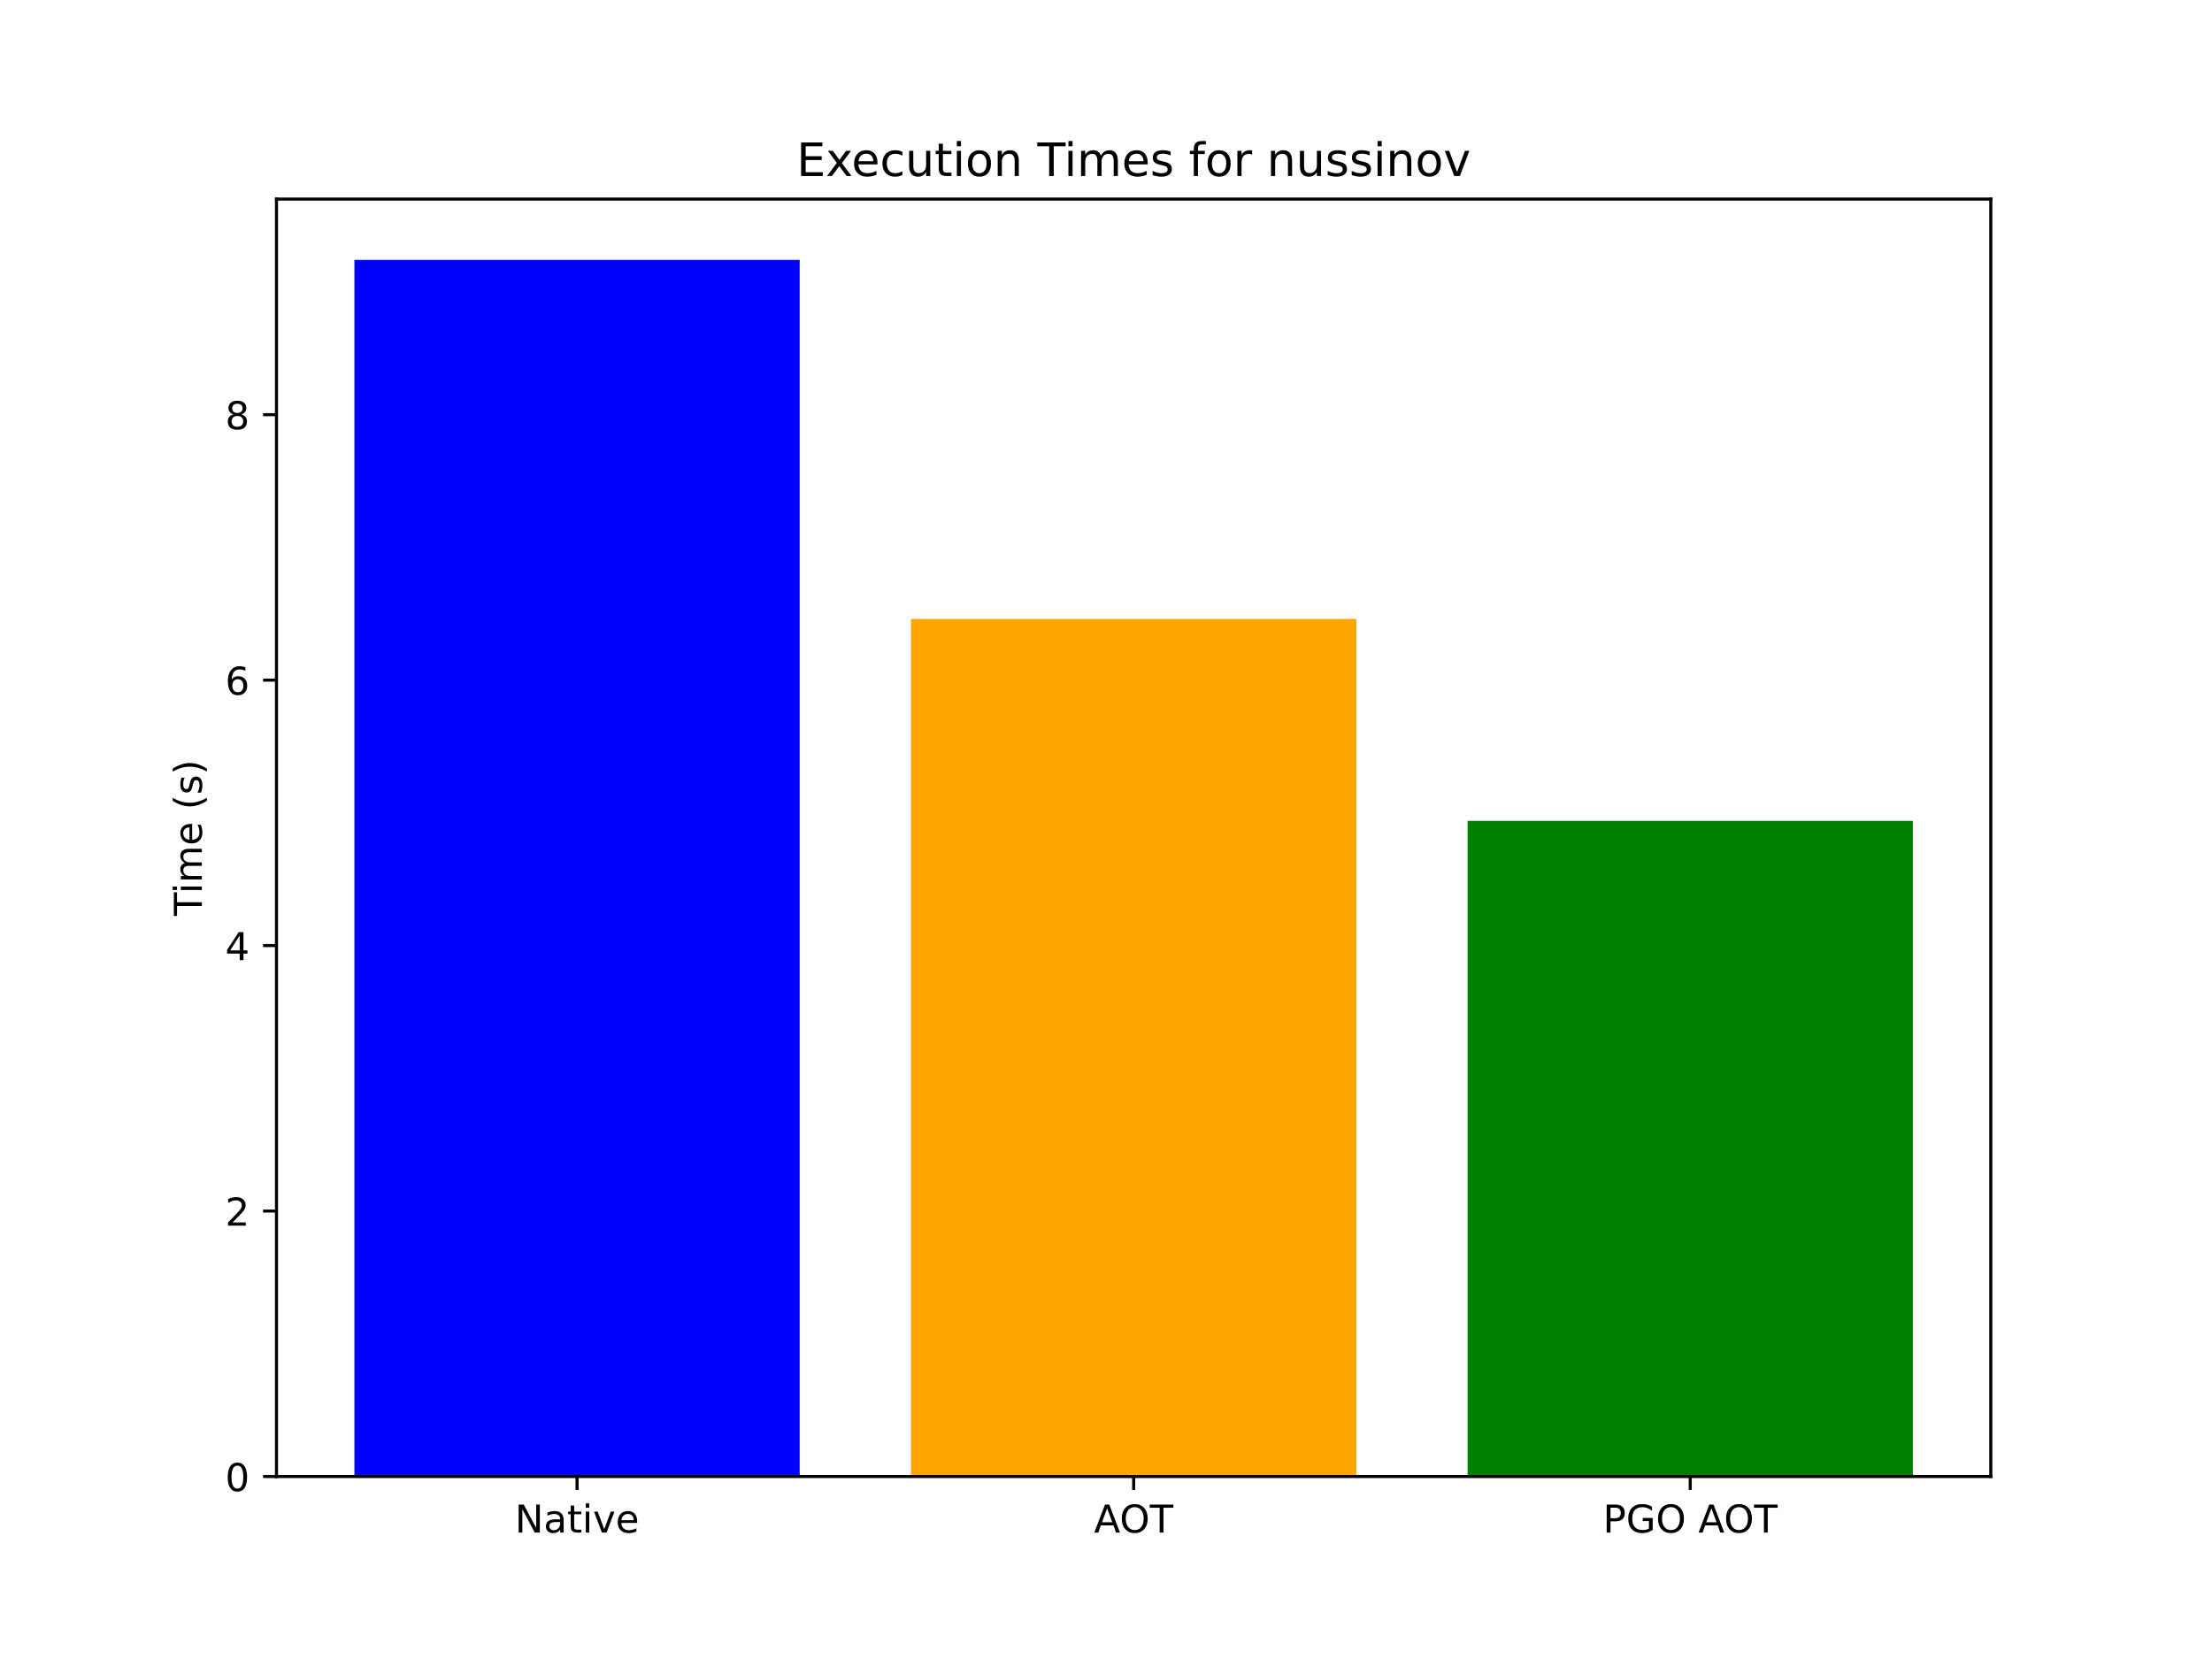
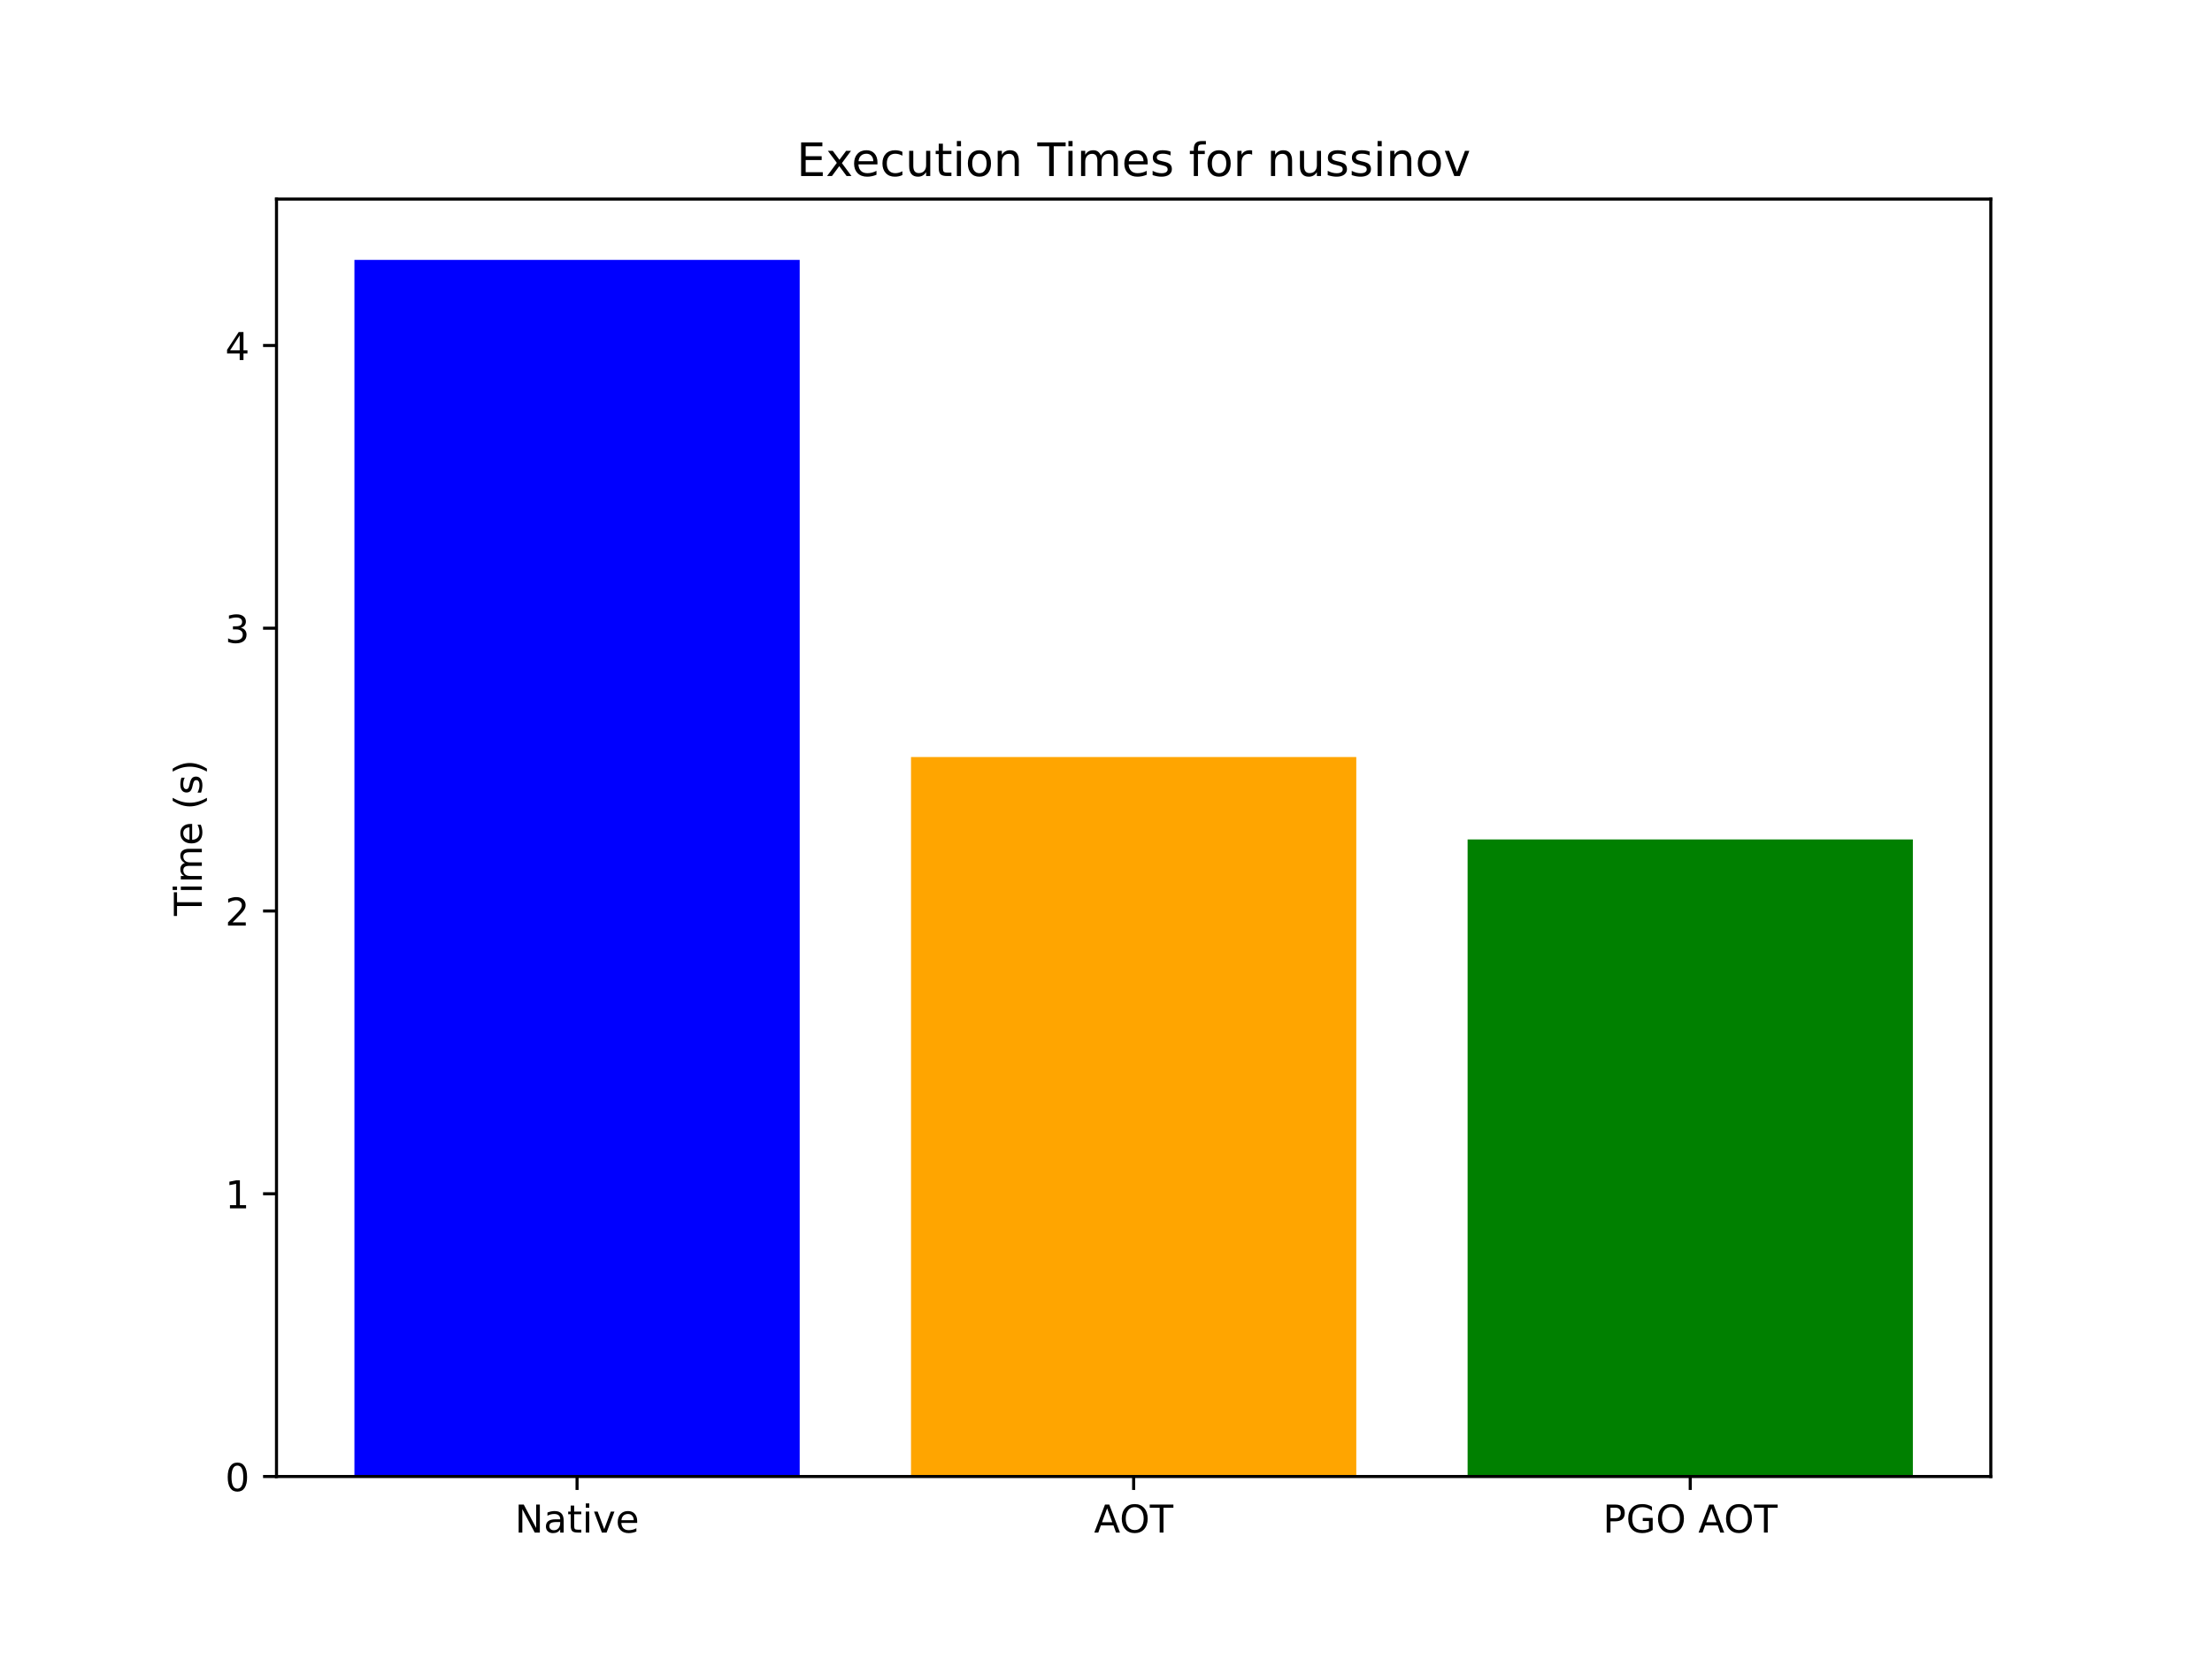
<svg xmlns="http://www.w3.org/2000/svg" xmlns:xlink="http://www.w3.org/1999/xlink" width="576pt" height="432pt" viewBox="0 0 576 432" version="1.1">
  <defs>
    <style type="text/css">*{stroke-linejoin: round; stroke-linecap: butt}</style>
  </defs>
  <g id="figure_1">
    <g id="patch_1">
      <path d="M 0 432  L 576 432  L 576 0  L 0 0  z " style="fill: #ffffff" />
    </g>
    <g id="axes_1">
      <g id="patch_2">
        <path d="M 72 384.48  L 518.4 384.48  L 518.4 51.84  L 72 51.84  z " style="fill: #ffffff" />
      </g>
      <g id="patch_3">
-         <path d="M 92.291 384.48  L 208.239 384.48  L 208.239 67.68  L 92.291 67.68  z " clip-path="url(#pe93790d722)" style="fill: #0000ff" />
+         <path d="M 92.291 384.48  L 208.239 384.48  L 208.239 67.68  L 92.291 67.68  z " clip-path="url(#p6304051c57)" style="fill: #0000ff" />
      </g>
      <g id="patch_4">
-         <path d="M 237.226 384.48  L 353.174 384.48  L 353.174 161.172  L 237.226 161.172  z " clip-path="url(#pe93790d722)" style="fill: #ffa500" />
+         <path d="M 237.226 384.48  L 353.174 384.48  L 353.174 197.128  L 237.226 197.128  z " clip-path="url(#p6304051c57)" style="fill: #ffa500" />
      </g>
      <g id="patch_5">
-         <path d="M 382.161 384.48  L 498.109 384.48  L 498.109 213.746  L 382.161 213.746  z " clip-path="url(#pe93790d722)" style="fill: #008000" />
+         <path d="M 382.161 384.48  L 498.109 384.48  L 498.109 218.593  L 382.161 218.593  z " clip-path="url(#p6304051c57)" style="fill: #008000" />
      </g>
      <g id="matplotlib.axis_1">
        <g id="xtick_1">
          <g id="line2d_1">
            <defs>
-               <path id="me7e4cfb2ff" d="M 0 0  L 0 3.5  " style="stroke: #000000; stroke-width: 0.8" />
+               <path id="m8a8295bf36" d="M 0 0  L 0 3.5  " style="stroke: #000000; stroke-width: 0.8" />
            </defs>
            <g>
-               <use xlink:href="#me7e4cfb2ff" x="150.265" y="384.48" style="stroke: #000000; stroke-width: 0.8" />
+               <use xlink:href="#m8a8295bf36" x="150.265" y="384.48" style="stroke: #000000; stroke-width: 0.8" />
            </g>
          </g>
          <g id="text_1">
            <g transform="translate(134.0751 399.0784) scale(0.1 -0.1)">
              <defs>
                <path id="DejaVuSans-4e" d="M 628 4666  L 1478 4666  L 3547 763  L 3547 4666  L 4159 4666  L 4159 0  L 3309 0  L 1241 3903  L 1241 0  L 628 0  L 628 4666  z " transform="scale(0.015625)" />
                <path id="DejaVuSans-61" d="M 2194 1759  Q 1497 1759 1228 1600  Q 959 1441 959 1056  Q 959 750 1161 570  Q 1363 391 1709 391  Q 2188 391 2477 730  Q 2766 1069 2766 1631  L 2766 1759  L 2194 1759  z M 3341 1997  L 3341 0  L 2766 0  L 2766 531  Q 2569 213 2275 61  Q 1981 -91 1556 -91  Q 1019 -91 701 211  Q 384 513 384 1019  Q 384 1609 779 1909  Q 1175 2209 1959 2209  L 2766 2209  L 2766 2266  Q 2766 2663 2505 2880  Q 2244 3097 1772 3097  Q 1472 3097 1187 3025  Q 903 2953 641 2809  L 641 3341  Q 956 3463 1253 3523  Q 1550 3584 1831 3584  Q 2591 3584 2966 3190  Q 3341 2797 3341 1997  z " transform="scale(0.015625)" />
                <path id="DejaVuSans-74" d="M 1172 4494  L 1172 3500  L 2356 3500  L 2356 3053  L 1172 3053  L 1172 1153  Q 1172 725 1289 603  Q 1406 481 1766 481  L 2356 481  L 2356 0  L 1766 0  Q 1100 0 847 248  Q 594 497 594 1153  L 594 3053  L 172 3053  L 172 3500  L 594 3500  L 594 4494  L 1172 4494  z " transform="scale(0.015625)" />
                <path id="DejaVuSans-69" d="M 603 3500  L 1178 3500  L 1178 0  L 603 0  L 603 3500  z M 603 4863  L 1178 4863  L 1178 4134  L 603 4134  L 603 4863  z " transform="scale(0.015625)" />
                <path id="DejaVuSans-76" d="M 191 3500  L 800 3500  L 1894 563  L 2988 3500  L 3597 3500  L 2284 0  L 1503 0  L 191 3500  z " transform="scale(0.015625)" />
                <path id="DejaVuSans-65" d="M 3597 1894  L 3597 1613  L 953 1613  Q 991 1019 1311 708  Q 1631 397 2203 397  Q 2534 397 2845 478  Q 3156 559 3463 722  L 3463 178  Q 3153 47 2828 -22  Q 2503 -91 2169 -91  Q 1331 -91 842 396  Q 353 884 353 1716  Q 353 2575 817 3079  Q 1281 3584 2069 3584  Q 2775 3584 3186 3129  Q 3597 2675 3597 1894  z M 3022 2063  Q 3016 2534 2758 2815  Q 2500 3097 2075 3097  Q 1594 3097 1305 2825  Q 1016 2553 972 2059  L 3022 2063  z " transform="scale(0.015625)" />
              </defs>
              <use xlink:href="#DejaVuSans-4e" />
              <use xlink:href="#DejaVuSans-61" transform="translate(74.80469 0)" />
              <use xlink:href="#DejaVuSans-74" transform="translate(136.084 0)" />
              <use xlink:href="#DejaVuSans-69" transform="translate(175.293 0)" />
              <use xlink:href="#DejaVuSans-76" transform="translate(203.0762 0)" />
              <use xlink:href="#DejaVuSans-65" transform="translate(262.2559 0)" />
            </g>
          </g>
        </g>
        <g id="xtick_2">
          <g id="line2d_2">
            <g>
-               <use xlink:href="#me7e4cfb2ff" x="295.2" y="384.48" style="stroke: #000000; stroke-width: 0.8" />
+               <use xlink:href="#m8a8295bf36" x="295.2" y="384.48" style="stroke: #000000; stroke-width: 0.8" />
            </g>
          </g>
          <g id="text_2">
            <g transform="translate(284.8773 399.0784) scale(0.1 -0.1)">
              <defs>
                <path id="DejaVuSans-41" d="M 2188 4044  L 1331 1722  L 3047 1722  L 2188 4044  z M 1831 4666  L 2547 4666  L 4325 0  L 3669 0  L 3244 1197  L 1141 1197  L 716 0  L 50 0  L 1831 4666  z " transform="scale(0.015625)" />
                <path id="DejaVuSans-4f" d="M 2522 4238  Q 1834 4238 1429 3725  Q 1025 3213 1025 2328  Q 1025 1447 1429 934  Q 1834 422 2522 422  Q 3209 422 3611 934  Q 4013 1447 4013 2328  Q 4013 3213 3611 3725  Q 3209 4238 2522 4238  z M 2522 4750  Q 3503 4750 4090 4092  Q 4678 3434 4678 2328  Q 4678 1225 4090 567  Q 3503 -91 2522 -91  Q 1538 -91 948 565  Q 359 1222 359 2328  Q 359 3434 948 4092  Q 1538 4750 2522 4750  z " transform="scale(0.015625)" />
                <path id="DejaVuSans-54" d="M -19 4666  L 3928 4666  L 3928 4134  L 2272 4134  L 2272 0  L 1638 0  L 1638 4134  L -19 4134  L -19 4666  z " transform="scale(0.015625)" />
              </defs>
              <use xlink:href="#DejaVuSans-41" />
              <use xlink:href="#DejaVuSans-4f" transform="translate(66.6582 0)" />
              <use xlink:href="#DejaVuSans-54" transform="translate(145.3691 0)" />
            </g>
          </g>
        </g>
        <g id="xtick_3">
          <g id="line2d_3">
            <g>
-               <use xlink:href="#me7e4cfb2ff" x="440.135" y="384.48" style="stroke: #000000; stroke-width: 0.8" />
+               <use xlink:href="#m8a8295bf36" x="440.135" y="384.48" style="stroke: #000000; stroke-width: 0.8" />
            </g>
          </g>
          <g id="text_3">
            <g transform="translate(417.3983 399.0784) scale(0.1 -0.1)">
              <defs>
                <path id="DejaVuSans-50" d="M 1259 4147  L 1259 2394  L 2053 2394  Q 2494 2394 2734 2622  Q 2975 2850 2975 3272  Q 2975 3691 2734 3919  Q 2494 4147 2053 4147  L 1259 4147  z M 628 4666  L 2053 4666  Q 2838 4666 3239 4311  Q 3641 3956 3641 3272  Q 3641 2581 3239 2228  Q 2838 1875 2053 1875  L 1259 1875  L 1259 0  L 628 0  L 628 4666  z " transform="scale(0.015625)" />
                <path id="DejaVuSans-47" d="M 3809 666  L 3809 1919  L 2778 1919  L 2778 2438  L 4434 2438  L 4434 434  Q 4069 175 3628 42  Q 3188 -91 2688 -91  Q 1594 -91 976 548  Q 359 1188 359 2328  Q 359 3472 976 4111  Q 1594 4750 2688 4750  Q 3144 4750 3555 4637  Q 3966 4525 4313 4306  L 4313 3634  Q 3963 3931 3569 4081  Q 3175 4231 2741 4231  Q 1884 4231 1454 3753  Q 1025 3275 1025 2328  Q 1025 1384 1454 906  Q 1884 428 2741 428  Q 3075 428 3337 486  Q 3600 544 3809 666  z " transform="scale(0.015625)" />
                <path id="DejaVuSans-20" transform="scale(0.015625)" />
              </defs>
              <use xlink:href="#DejaVuSans-50" />
              <use xlink:href="#DejaVuSans-47" transform="translate(60.30273 0)" />
              <use xlink:href="#DejaVuSans-4f" transform="translate(137.793 0)" />
              <use xlink:href="#DejaVuSans-20" transform="translate(216.5039 0)" />
              <use xlink:href="#DejaVuSans-41" transform="translate(248.291 0)" />
              <use xlink:href="#DejaVuSans-4f" transform="translate(314.9492 0)" />
              <use xlink:href="#DejaVuSans-54" transform="translate(393.6602 0)" />
            </g>
          </g>
        </g>
      </g>
      <g id="matplotlib.axis_2">
        <g id="ytick_1">
          <g id="line2d_4">
            <defs>
-               <path id="m51e31b644d" d="M 0 0  L -3.5 0  " style="stroke: #000000; stroke-width: 0.8" />
+               <path id="m4fbad8f67d" d="M 0 0  L -3.5 0  " style="stroke: #000000; stroke-width: 0.8" />
            </defs>
            <g>
-               <use xlink:href="#m51e31b644d" x="72" y="384.48" style="stroke: #000000; stroke-width: 0.8" />
+               <use xlink:href="#m4fbad8f67d" x="72" y="384.48" style="stroke: #000000; stroke-width: 0.8" />
            </g>
          </g>
          <g id="text_4">
            <g transform="translate(58.6375 388.2792) scale(0.1 -0.1)">
              <defs>
                <path id="DejaVuSans-30" d="M 2034 4250  Q 1547 4250 1301 3770  Q 1056 3291 1056 2328  Q 1056 1369 1301 889  Q 1547 409 2034 409  Q 2525 409 2770 889  Q 3016 1369 3016 2328  Q 3016 3291 2770 3770  Q 2525 4250 2034 4250  z M 2034 4750  Q 2819 4750 3233 4129  Q 3647 3509 3647 2328  Q 3647 1150 3233 529  Q 2819 -91 2034 -91  Q 1250 -91 836 529  Q 422 1150 422 2328  Q 422 3509 836 4129  Q 1250 4750 2034 4750  z " transform="scale(0.015625)" />
              </defs>
              <use xlink:href="#DejaVuSans-30" />
            </g>
          </g>
        </g>
        <g id="ytick_2">
          <g id="line2d_5">
            <g>
-               <use xlink:href="#m51e31b644d" x="72" y="315.353" style="stroke: #000000; stroke-width: 0.8" />
+               <use xlink:href="#m4fbad8f67d" x="72" y="310.849" style="stroke: #000000; stroke-width: 0.8" />
            </g>
          </g>
          <g id="text_5">
-             <g transform="translate(58.6375 319.1527) scale(0.1 -0.1)">
-               <defs>
-                 <path id="DejaVuSans-32" d="M 1228 531  L 3431 531  L 3431 0  L 469 0  L 469 531  Q 828 903 1448 1529  Q 2069 2156 2228 2338  Q 2531 2678 2651 2914  Q 2772 3150 2772 3378  Q 2772 3750 2511 3984  Q 2250 4219 1831 4219  Q 1534 4219 1204 4116  Q 875 4013 500 3803  L 500 4441  Q 881 4594 1212 4672  Q 1544 4750 1819 4750  Q 2544 4750 2975 4387  Q 3406 4025 3406 3419  Q 3406 3131 3298 2873  Q 3191 2616 2906 2266  Q 2828 2175 2409 1742  Q 1991 1309 1228 531  z " transform="scale(0.015625)" />
-               </defs>
-               <use xlink:href="#DejaVuSans-32" />
+             <g transform="translate(58.6375 314.6485) scale(0.1 -0.1)">
+               <defs>
+                 <path id="DejaVuSans-31" d="M 794 531  L 1825 531  L 1825 4091  L 703 3866  L 703 4441  L 1819 4666  L 2450 4666  L 2450 531  L 3481 531  L 3481 0  L 794 0  L 794 531  z " transform="scale(0.015625)" />
+               </defs>
+               <use xlink:href="#DejaVuSans-31" />
            </g>
          </g>
        </g>
        <g id="ytick_3">
          <g id="line2d_6">
            <g>
-               <use xlink:href="#m51e31b644d" x="72" y="246.227" style="stroke: #000000; stroke-width: 0.8" />
+               <use xlink:href="#m4fbad8f67d" x="72" y="237.219" style="stroke: #000000; stroke-width: 0.8" />
            </g>
          </g>
          <g id="text_6">
-             <g transform="translate(58.6375 250.0262) scale(0.1 -0.1)">
-               <defs>
-                 <path id="DejaVuSans-34" d="M 2419 4116  L 825 1625  L 2419 1625  L 2419 4116  z M 2253 4666  L 3047 4666  L 3047 1625  L 3713 1625  L 3713 1100  L 3047 1100  L 3047 0  L 2419 0  L 2419 1100  L 313 1100  L 313 1709  L 2253 4666  z " transform="scale(0.015625)" />
-               </defs>
-               <use xlink:href="#DejaVuSans-34" />
+             <g transform="translate(58.6375 241.0177) scale(0.1 -0.1)">
+               <defs>
+                 <path id="DejaVuSans-32" d="M 1228 531  L 3431 531  L 3431 0  L 469 0  L 469 531  Q 828 903 1448 1529  Q 2069 2156 2228 2338  Q 2531 2678 2651 2914  Q 2772 3150 2772 3378  Q 2772 3750 2511 3984  Q 2250 4219 1831 4219  Q 1534 4219 1204 4116  Q 875 4013 500 3803  L 500 4441  Q 881 4594 1212 4672  Q 1544 4750 1819 4750  Q 2544 4750 2975 4387  Q 3406 4025 3406 3419  Q 3406 3131 3298 2873  Q 3191 2616 2906 2266  Q 2828 2175 2409 1742  Q 1991 1309 1228 531  z " transform="scale(0.015625)" />
+               </defs>
+               <use xlink:href="#DejaVuSans-32" />
            </g>
          </g>
        </g>
        <g id="ytick_4">
          <g id="line2d_7">
            <g>
-               <use xlink:href="#m51e31b644d" x="72" y="177.1" style="stroke: #000000; stroke-width: 0.8" />
+               <use xlink:href="#m4fbad8f67d" x="72" y="163.588" style="stroke: #000000; stroke-width: 0.8" />
            </g>
          </g>
          <g id="text_7">
-             <g transform="translate(58.6375 180.8997) scale(0.1 -0.1)">
-               <defs>
-                 <path id="DejaVuSans-36" d="M 2113 2584  Q 1688 2584 1439 2293  Q 1191 2003 1191 1497  Q 1191 994 1439 701  Q 1688 409 2113 409  Q 2538 409 2786 701  Q 3034 994 3034 1497  Q 3034 2003 2786 2293  Q 2538 2584 2113 2584  z M 3366 4563  L 3366 3988  Q 3128 4100 2886 4159  Q 2644 4219 2406 4219  Q 1781 4219 1451 3797  Q 1122 3375 1075 2522  Q 1259 2794 1537 2939  Q 1816 3084 2150 3084  Q 2853 3084 3261 2657  Q 3669 2231 3669 1497  Q 3669 778 3244 343  Q 2819 -91 2113 -91  Q 1303 -91 875 529  Q 447 1150 447 2328  Q 447 3434 972 4092  Q 1497 4750 2381 4750  Q 2619 4750 2861 4703  Q 3103 4656 3366 4563  z " transform="scale(0.015625)" />
-               </defs>
-               <use xlink:href="#DejaVuSans-36" />
+             <g transform="translate(58.6375 167.387) scale(0.1 -0.1)">
+               <defs>
+                 <path id="DejaVuSans-33" d="M 2597 2516  Q 3050 2419 3304 2112  Q 3559 1806 3559 1356  Q 3559 666 3084 287  Q 2609 -91 1734 -91  Q 1441 -91 1130 -33  Q 819 25 488 141  L 488 750  Q 750 597 1062 519  Q 1375 441 1716 441  Q 2309 441 2620 675  Q 2931 909 2931 1356  Q 2931 1769 2642 2001  Q 2353 2234 1838 2234  L 1294 2234  L 1294 2753  L 1863 2753  Q 2328 2753 2575 2939  Q 2822 3125 2822 3475  Q 2822 3834 2567 4026  Q 2313 4219 1838 4219  Q 1578 4219 1281 4162  Q 984 4106 628 3988  L 628 4550  Q 988 4650 1302 4700  Q 1616 4750 1894 4750  Q 2613 4750 3031 4423  Q 3450 4097 3450 3541  Q 3450 3153 3228 2886  Q 3006 2619 2597 2516  z " transform="scale(0.015625)" />
+               </defs>
+               <use xlink:href="#DejaVuSans-33" />
            </g>
          </g>
        </g>
        <g id="ytick_5">
          <g id="line2d_8">
            <g>
-               <use xlink:href="#m51e31b644d" x="72" y="107.974" style="stroke: #000000; stroke-width: 0.8" />
+               <use xlink:href="#m4fbad8f67d" x="72" y="89.957" style="stroke: #000000; stroke-width: 0.8" />
            </g>
          </g>
          <g id="text_8">
-             <g transform="translate(58.6375 111.7732) scale(0.1 -0.1)">
-               <defs>
-                 <path id="DejaVuSans-38" d="M 2034 2216  Q 1584 2216 1326 1975  Q 1069 1734 1069 1313  Q 1069 891 1326 650  Q 1584 409 2034 409  Q 2484 409 2743 651  Q 3003 894 3003 1313  Q 3003 1734 2745 1975  Q 2488 2216 2034 2216  z M 1403 2484  Q 997 2584 770 2862  Q 544 3141 544 3541  Q 544 4100 942 4425  Q 1341 4750 2034 4750  Q 2731 4750 3128 4425  Q 3525 4100 3525 3541  Q 3525 3141 3298 2862  Q 3072 2584 2669 2484  Q 3125 2378 3379 2068  Q 3634 1759 3634 1313  Q 3634 634 3220 271  Q 2806 -91 2034 -91  Q 1263 -91 848 271  Q 434 634 434 1313  Q 434 1759 690 2068  Q 947 2378 1403 2484  z M 1172 3481  Q 1172 3119 1398 2916  Q 1625 2713 2034 2713  Q 2441 2713 2670 2916  Q 2900 3119 2900 3481  Q 2900 3844 2670 4047  Q 2441 4250 2034 4250  Q 1625 4250 1398 4047  Q 1172 3844 1172 3481  z " transform="scale(0.015625)" />
-               </defs>
-               <use xlink:href="#DejaVuSans-38" />
+             <g transform="translate(58.6375 93.75623) scale(0.1 -0.1)">
+               <defs>
+                 <path id="DejaVuSans-34" d="M 2419 4116  L 825 1625  L 2419 1625  L 2419 4116  z M 2253 4666  L 3047 4666  L 3047 1625  L 3713 1625  L 3713 1100  L 3047 1100  L 3047 0  L 2419 0  L 2419 1100  L 313 1100  L 313 1709  L 2253 4666  z " transform="scale(0.015625)" />
+               </defs>
+               <use xlink:href="#DejaVuSans-34" />
            </g>
          </g>
        </g>
        <g id="text_9">
          <g transform="translate(52.55781 238.4889) rotate(-90) scale(0.1 -0.1)">
            <defs>
              <path id="DejaVuSans-6d" d="M 3328 2828  Q 3544 3216 3844 3400  Q 4144 3584 4550 3584  Q 5097 3584 5394 3201  Q 5691 2819 5691 2113  L 5691 0  L 5113 0  L 5113 2094  Q 5113 2597 4934 2840  Q 4756 3084 4391 3084  Q 3944 3084 3684 2787  Q 3425 2491 3425 1978  L 3425 0  L 2847 0  L 2847 2094  Q 2847 2600 2669 2842  Q 2491 3084 2119 3084  Q 1678 3084 1418 2786  Q 1159 2488 1159 1978  L 1159 0  L 581 0  L 581 3500  L 1159 3500  L 1159 2956  Q 1356 3278 1631 3431  Q 1906 3584 2284 3584  Q 2666 3584 2933 3390  Q 3200 3197 3328 2828  z " transform="scale(0.015625)" />
              <path id="DejaVuSans-28" d="M 1984 4856  Q 1566 4138 1362 3434  Q 1159 2731 1159 2009  Q 1159 1288 1364 580  Q 1569 -128 1984 -844  L 1484 -844  Q 1016 -109 783 600  Q 550 1309 550 2009  Q 550 2706 781 3412  Q 1013 4119 1484 4856  L 1984 4856  z " transform="scale(0.015625)" />
              <path id="DejaVuSans-73" d="M 2834 3397  L 2834 2853  Q 2591 2978 2328 3040  Q 2066 3103 1784 3103  Q 1356 3103 1142 2972  Q 928 2841 928 2578  Q 928 2378 1081 2264  Q 1234 2150 1697 2047  L 1894 2003  Q 2506 1872 2764 1633  Q 3022 1394 3022 966  Q 3022 478 2636 193  Q 2250 -91 1575 -91  Q 1294 -91 989 -36  Q 684 19 347 128  L 347 722  Q 666 556 975 473  Q 1284 391 1588 391  Q 1994 391 2212 530  Q 2431 669 2431 922  Q 2431 1156 2273 1281  Q 2116 1406 1581 1522  L 1381 1569  Q 847 1681 609 1914  Q 372 2147 372 2553  Q 372 3047 722 3315  Q 1072 3584 1716 3584  Q 2034 3584 2315 3537  Q 2597 3491 2834 3397  z " transform="scale(0.015625)" />
              <path id="DejaVuSans-29" d="M 513 4856  L 1013 4856  Q 1481 4119 1714 3412  Q 1947 2706 1947 2009  Q 1947 1309 1714 600  Q 1481 -109 1013 -844  L 513 -844  Q 928 -128 1133 580  Q 1338 1288 1338 2009  Q 1338 2731 1133 3434  Q 928 4138 513 4856  z " transform="scale(0.015625)" />
            </defs>
            <use xlink:href="#DejaVuSans-54" />
            <use xlink:href="#DejaVuSans-69" transform="translate(57.95898 0)" />
            <use xlink:href="#DejaVuSans-6d" transform="translate(85.74219 0)" />
            <use xlink:href="#DejaVuSans-65" transform="translate(183.1543 0)" />
            <use xlink:href="#DejaVuSans-20" transform="translate(244.6777 0)" />
            <use xlink:href="#DejaVuSans-28" transform="translate(276.4648 0)" />
            <use xlink:href="#DejaVuSans-73" transform="translate(315.4785 0)" />
            <use xlink:href="#DejaVuSans-29" transform="translate(367.5781 0)" />
          </g>
        </g>
      </g>
      <g id="patch_6">
        <path d="M 72 384.48  L 72 51.84  " style="fill: none; stroke: #000000; stroke-width: 0.8; stroke-linejoin: miter; stroke-linecap: square" />
      </g>
      <g id="patch_7">
        <path d="M 518.4 384.48  L 518.4 51.84  " style="fill: none; stroke: #000000; stroke-width: 0.8; stroke-linejoin: miter; stroke-linecap: square" />
      </g>
      <g id="patch_8">
        <path d="M 72 384.48  L 518.4 384.48  " style="fill: none; stroke: #000000; stroke-width: 0.8; stroke-linejoin: miter; stroke-linecap: square" />
      </g>
      <g id="patch_9">
        <path d="M 72 51.84  L 518.4 51.84  " style="fill: none; stroke: #000000; stroke-width: 0.8; stroke-linejoin: miter; stroke-linecap: square" />
      </g>
      <g id="text_10">
        <g transform="translate(207.4341 45.84) scale(0.12 -0.12)">
          <defs>
            <path id="DejaVuSans-45" d="M 628 4666  L 3578 4666  L 3578 4134  L 1259 4134  L 1259 2753  L 3481 2753  L 3481 2222  L 1259 2222  L 1259 531  L 3634 531  L 3634 0  L 628 0  L 628 4666  z " transform="scale(0.015625)" />
            <path id="DejaVuSans-78" d="M 3513 3500  L 2247 1797  L 3578 0  L 2900 0  L 1881 1375  L 863 0  L 184 0  L 1544 1831  L 300 3500  L 978 3500  L 1906 2253  L 2834 3500  L 3513 3500  z " transform="scale(0.015625)" />
            <path id="DejaVuSans-63" d="M 3122 3366  L 3122 2828  Q 2878 2963 2633 3030  Q 2388 3097 2138 3097  Q 1578 3097 1268 2742  Q 959 2388 959 1747  Q 959 1106 1268 751  Q 1578 397 2138 397  Q 2388 397 2633 464  Q 2878 531 3122 666  L 3122 134  Q 2881 22 2623 -34  Q 2366 -91 2075 -91  Q 1284 -91 818 406  Q 353 903 353 1747  Q 353 2603 823 3093  Q 1294 3584 2113 3584  Q 2378 3584 2631 3529  Q 2884 3475 3122 3366  z " transform="scale(0.015625)" />
            <path id="DejaVuSans-75" d="M 544 1381  L 544 3500  L 1119 3500  L 1119 1403  Q 1119 906 1312 657  Q 1506 409 1894 409  Q 2359 409 2629 706  Q 2900 1003 2900 1516  L 2900 3500  L 3475 3500  L 3475 0  L 2900 0  L 2900 538  Q 2691 219 2414 64  Q 2138 -91 1772 -91  Q 1169 -91 856 284  Q 544 659 544 1381  z M 1991 3584  L 1991 3584  z " transform="scale(0.015625)" />
            <path id="DejaVuSans-6f" d="M 1959 3097  Q 1497 3097 1228 2736  Q 959 2375 959 1747  Q 959 1119 1226 758  Q 1494 397 1959 397  Q 2419 397 2687 759  Q 2956 1122 2956 1747  Q 2956 2369 2687 2733  Q 2419 3097 1959 3097  z M 1959 3584  Q 2709 3584 3137 3096  Q 3566 2609 3566 1747  Q 3566 888 3137 398  Q 2709 -91 1959 -91  Q 1206 -91 779 398  Q 353 888 353 1747  Q 353 2609 779 3096  Q 1206 3584 1959 3584  z " transform="scale(0.015625)" />
            <path id="DejaVuSans-6e" d="M 3513 2113  L 3513 0  L 2938 0  L 2938 2094  Q 2938 2591 2744 2837  Q 2550 3084 2163 3084  Q 1697 3084 1428 2787  Q 1159 2491 1159 1978  L 1159 0  L 581 0  L 581 3500  L 1159 3500  L 1159 2956  Q 1366 3272 1645 3428  Q 1925 3584 2291 3584  Q 2894 3584 3203 3211  Q 3513 2838 3513 2113  z " transform="scale(0.015625)" />
            <path id="DejaVuSans-66" d="M 2375 4863  L 2375 4384  L 1825 4384  Q 1516 4384 1395 4259  Q 1275 4134 1275 3809  L 1275 3500  L 2222 3500  L 2222 3053  L 1275 3053  L 1275 0  L 697 0  L 697 3053  L 147 3053  L 147 3500  L 697 3500  L 697 3744  Q 697 4328 969 4595  Q 1241 4863 1831 4863  L 2375 4863  z " transform="scale(0.015625)" />
            <path id="DejaVuSans-72" d="M 2631 2963  Q 2534 3019 2420 3045  Q 2306 3072 2169 3072  Q 1681 3072 1420 2755  Q 1159 2438 1159 1844  L 1159 0  L 581 0  L 581 3500  L 1159 3500  L 1159 2956  Q 1341 3275 1631 3429  Q 1922 3584 2338 3584  Q 2397 3584 2469 3576  Q 2541 3569 2628 3553  L 2631 2963  z " transform="scale(0.015625)" />
          </defs>
          <use xlink:href="#DejaVuSans-45" />
          <use xlink:href="#DejaVuSans-78" transform="translate(63.18359 0)" />
          <use xlink:href="#DejaVuSans-65" transform="translate(119.2383 0)" />
          <use xlink:href="#DejaVuSans-63" transform="translate(180.7617 0)" />
          <use xlink:href="#DejaVuSans-75" transform="translate(235.7422 0)" />
          <use xlink:href="#DejaVuSans-74" transform="translate(299.1211 0)" />
          <use xlink:href="#DejaVuSans-69" transform="translate(338.3301 0)" />
          <use xlink:href="#DejaVuSans-6f" transform="translate(366.1133 0)" />
          <use xlink:href="#DejaVuSans-6e" transform="translate(427.2949 0)" />
          <use xlink:href="#DejaVuSans-20" transform="translate(490.6738 0)" />
          <use xlink:href="#DejaVuSans-54" transform="translate(522.4609 0)" />
          <use xlink:href="#DejaVuSans-69" transform="translate(580.4199 0)" />
          <use xlink:href="#DejaVuSans-6d" transform="translate(608.2031 0)" />
          <use xlink:href="#DejaVuSans-65" transform="translate(705.6152 0)" />
          <use xlink:href="#DejaVuSans-73" transform="translate(767.1387 0)" />
          <use xlink:href="#DejaVuSans-20" transform="translate(819.2383 0)" />
          <use xlink:href="#DejaVuSans-66" transform="translate(851.0254 0)" />
          <use xlink:href="#DejaVuSans-6f" transform="translate(886.2305 0)" />
          <use xlink:href="#DejaVuSans-72" transform="translate(947.4121 0)" />
          <use xlink:href="#DejaVuSans-20" transform="translate(988.5254 0)" />
          <use xlink:href="#DejaVuSans-6e" transform="translate(1020.312 0)" />
          <use xlink:href="#DejaVuSans-75" transform="translate(1083.691 0)" />
          <use xlink:href="#DejaVuSans-73" transform="translate(1147.07 0)" />
          <use xlink:href="#DejaVuSans-73" transform="translate(1199.17 0)" />
          <use xlink:href="#DejaVuSans-69" transform="translate(1251.27 0)" />
          <use xlink:href="#DejaVuSans-6e" transform="translate(1279.053 0)" />
          <use xlink:href="#DejaVuSans-6f" transform="translate(1342.432 0)" />
          <use xlink:href="#DejaVuSans-76" transform="translate(1403.613 0)" />
        </g>
      </g>
    </g>
  </g>
  <defs>
-     <clipPath id="pe93790d722">
+     <clipPath id="p6304051c57">
      <rect x="72" y="51.84" width="446.4" height="332.64" />
    </clipPath>
  </defs>
</svg>
